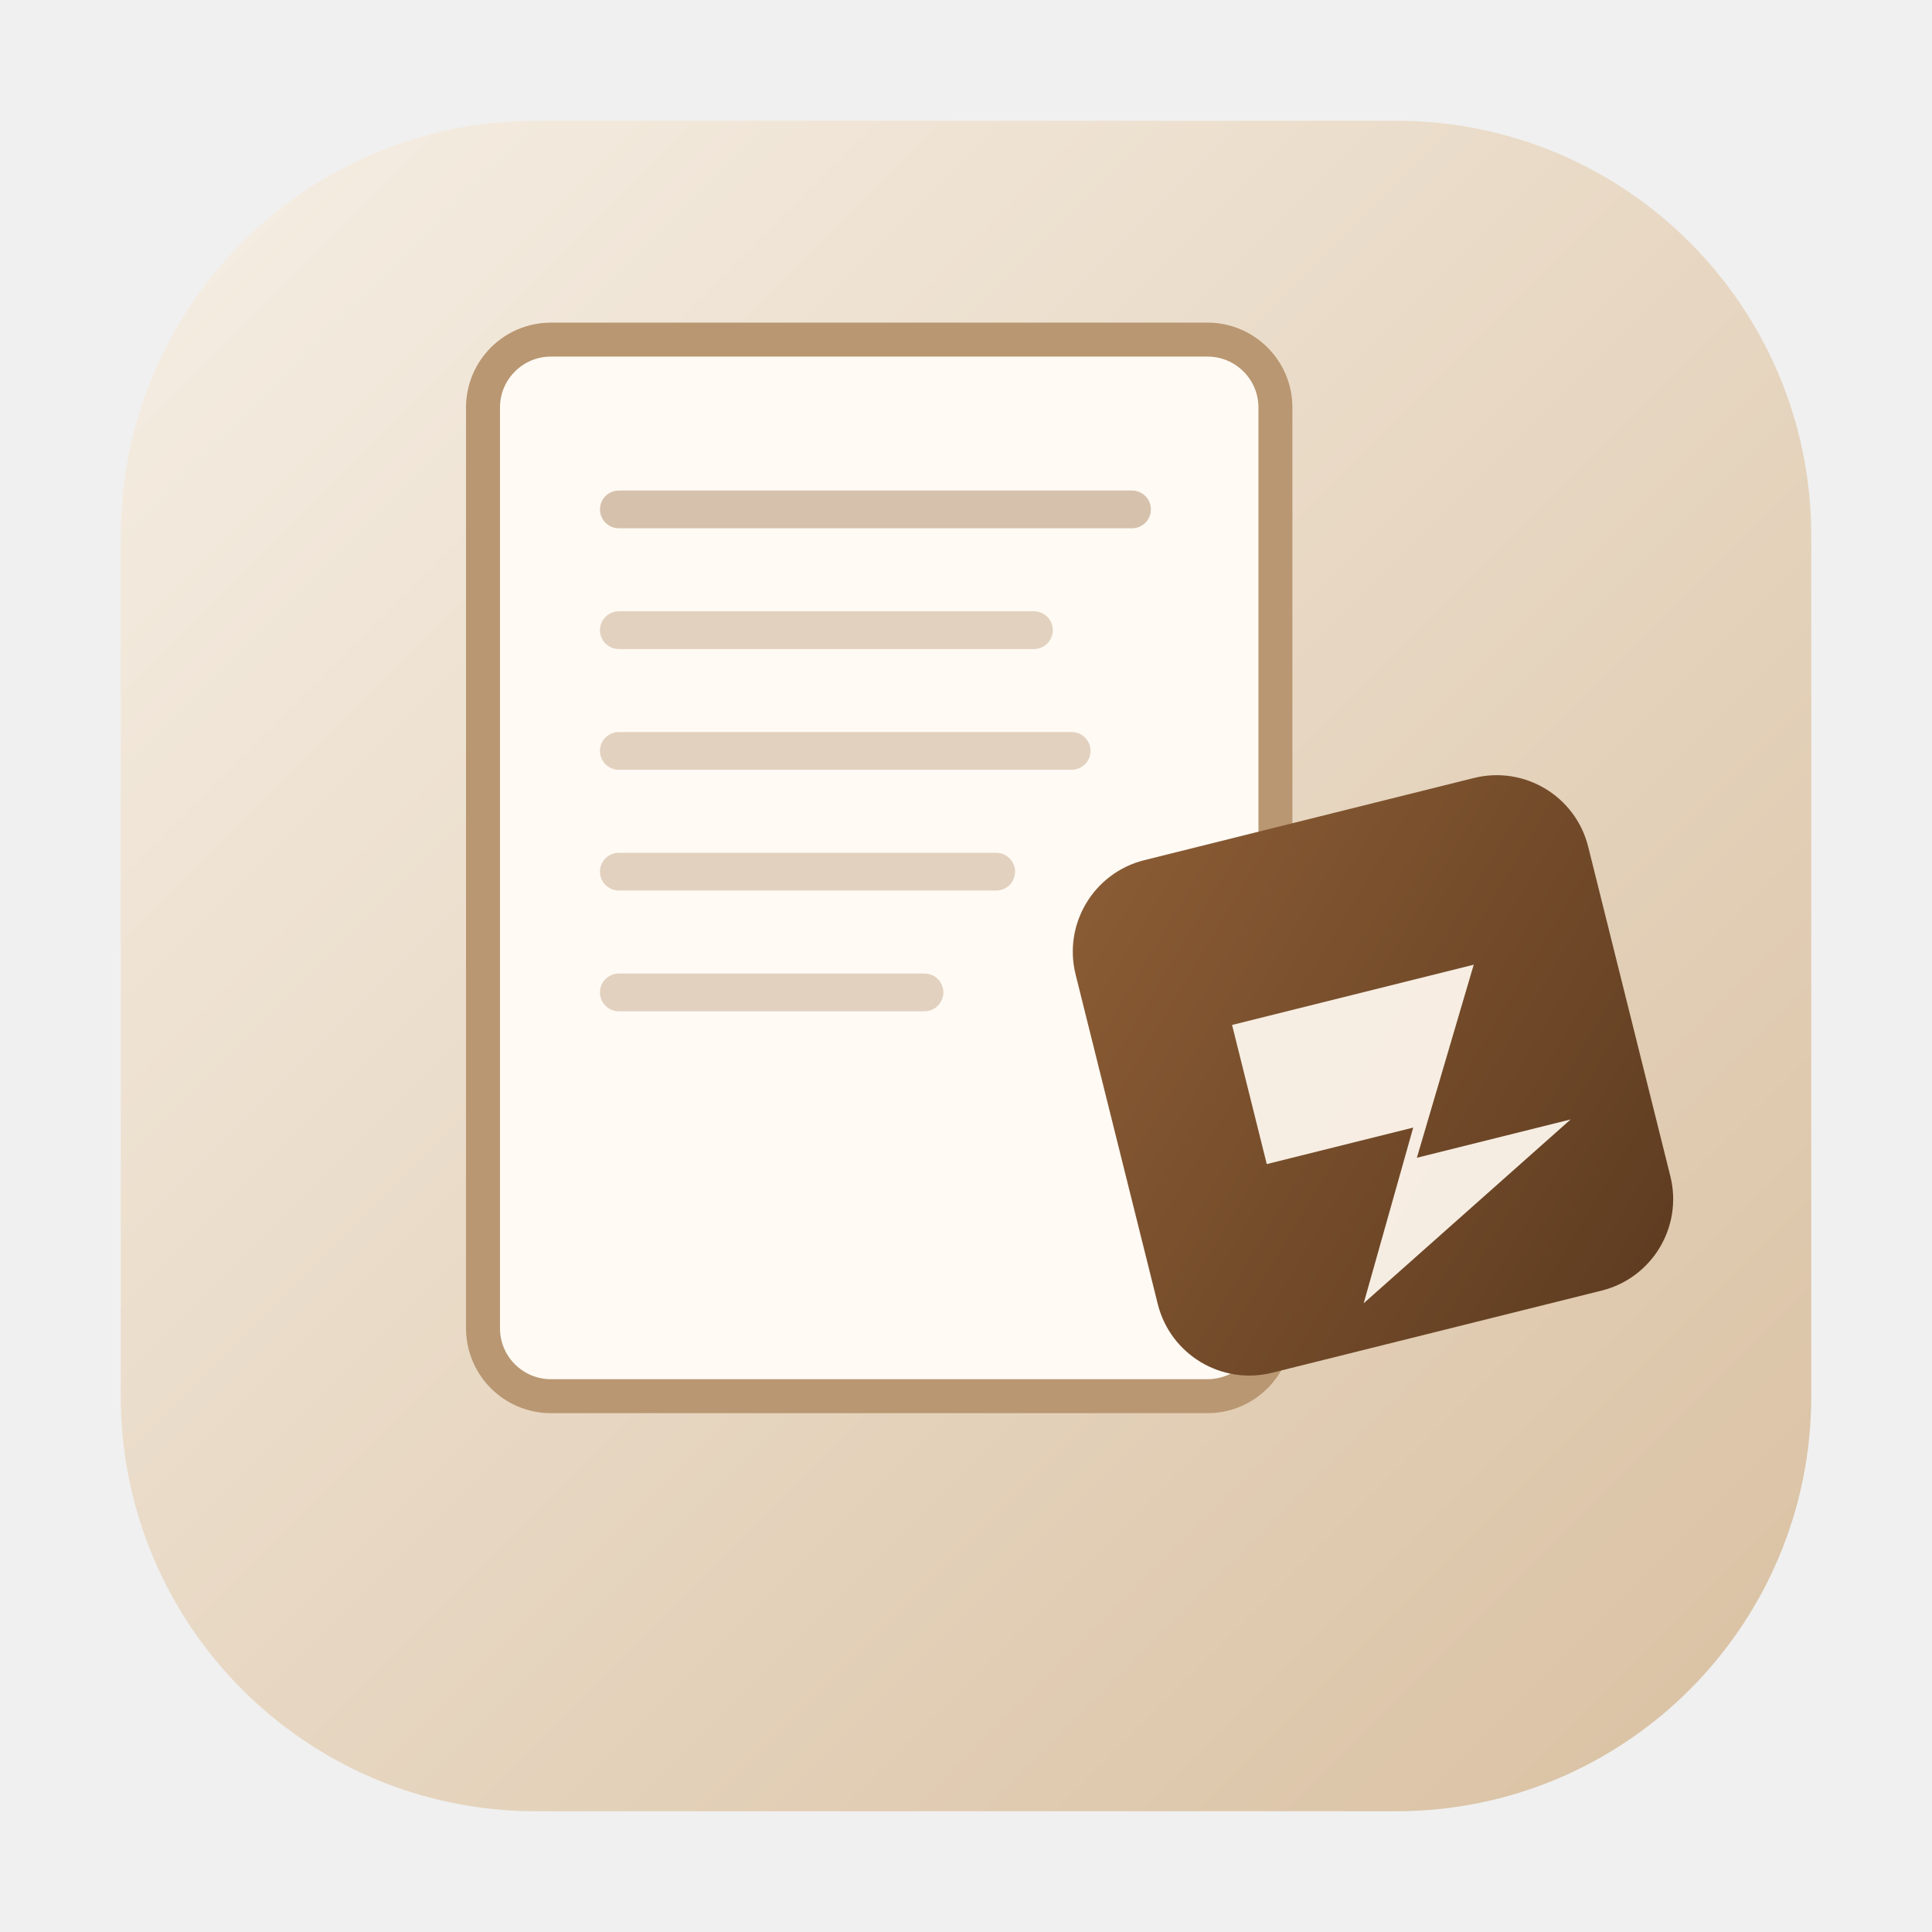
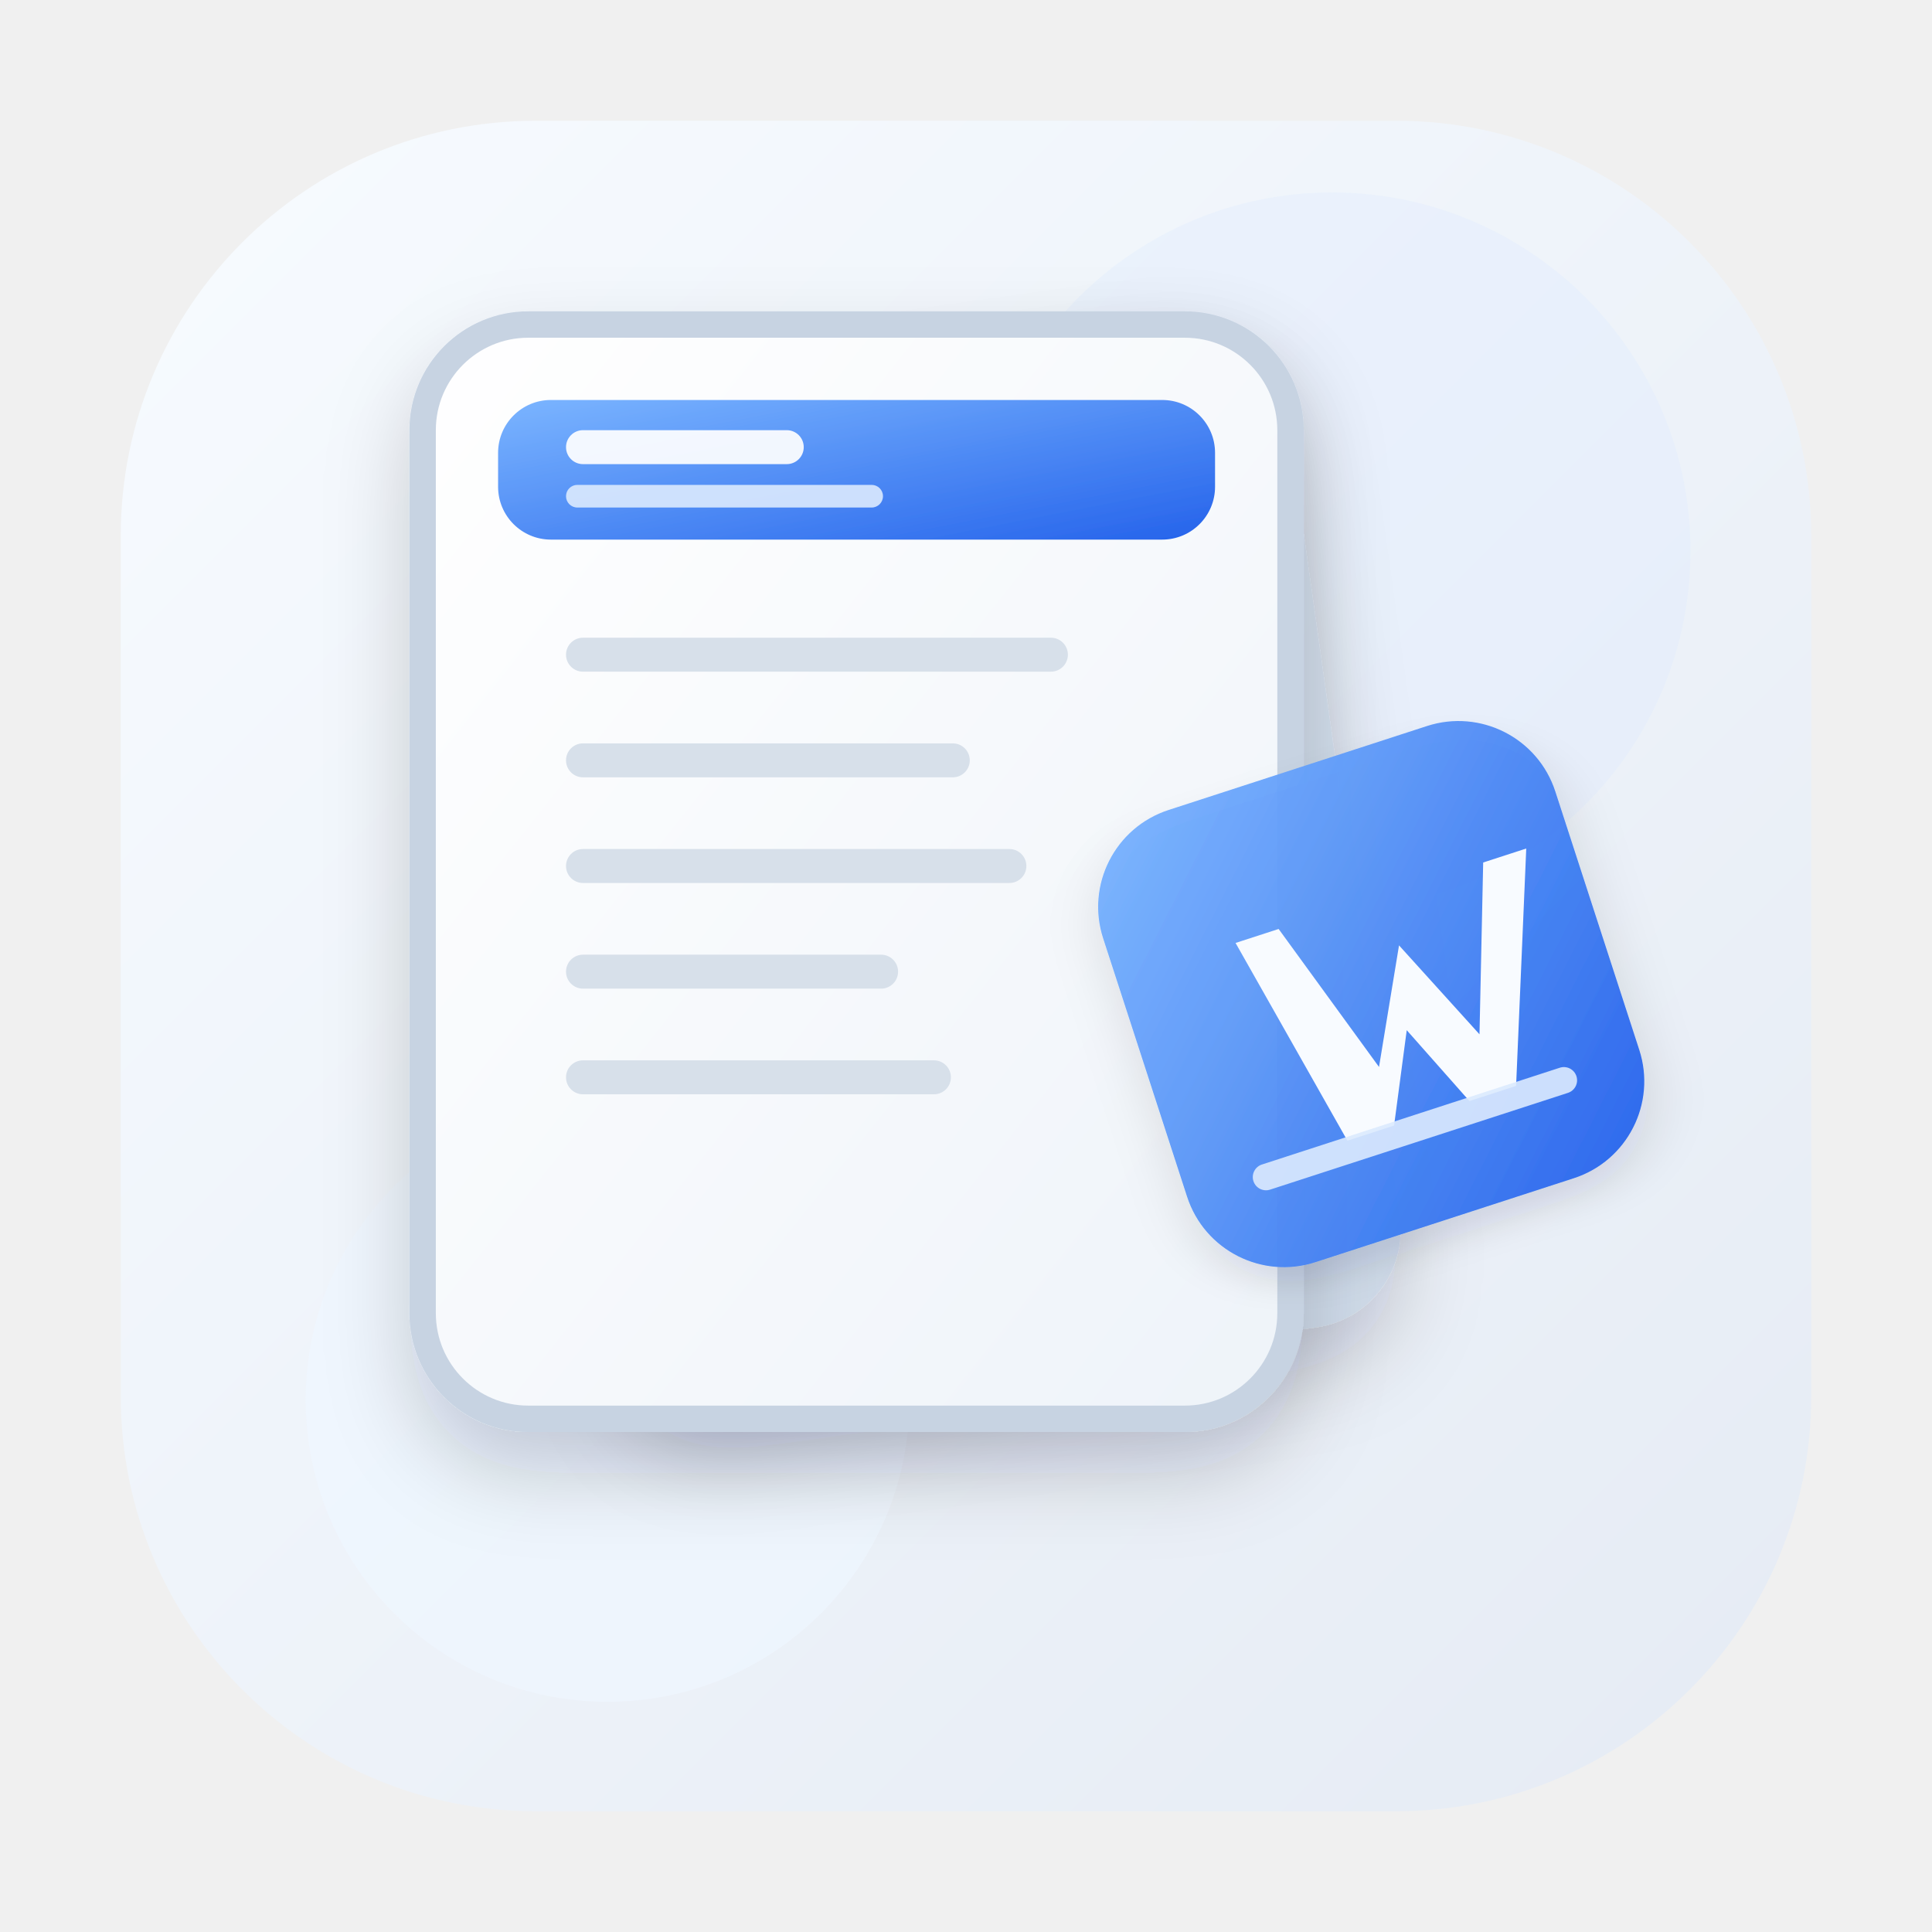
<svg xmlns="http://www.w3.org/2000/svg" width="1024" height="1024" viewBox="0 0 1024 1024">
  <defs>
    <linearGradient id="bg" x1="0%" y1="0%" x2="100%" y2="100%">
-       <stop offset="0%" stop-color="#f6efe5" />
-       <stop offset="100%" stop-color="#d9c0a1" />
+       <stop offset="0%" stop-color="#f7fbff" />
+       <stop offset="100%" stop-color="#e5ebf4" />
    </linearGradient>
-     <linearGradient id="plate" x1="0%" y1="0%" x2="100%" y2="100%">
-       <stop offset="0%" stop-color="#8c5d35" />
-       <stop offset="100%" stop-color="#5d3b20" />
+     <linearGradient id="paper" x1="0%" y1="0%" x2="100%" y2="100%">
+       <stop offset="0%" stop-color="#ffffff" />
+       <stop offset="100%" stop-color="#eef3f9" />
    </linearGradient>
+     <linearGradient id="paperBack" x1="0%" y1="0%" x2="100%" y2="100%">
+       <stop offset="0%" stop-color="#dce6f2" />
+       <stop offset="100%" stop-color="#cdd9e8" />
+     </linearGradient>
+     <linearGradient id="accent" x1="0%" y1="0%" x2="100%" y2="100%">
+       <stop offset="0%" stop-color="#7bb5ff" />
+       <stop offset="100%" stop-color="#2563eb" />
+     </linearGradient>
+     <filter id="shadow" x="-20%" y="-20%" width="140%" height="140%">
+       <feDropShadow dx="0" dy="22" stdDeviation="22" flood-color="#0f172a" flood-opacity="0.18" />
+     </filter>
+     <filter id="softShadow" x="-20%" y="-20%" width="140%" height="140%">
+       <feDropShadow dx="0" dy="10" stdDeviation="12" flood-color="#0f172a" flood-opacity="0.12" />
+     </filter>
  </defs>
  <rect x="64" y="64" width="896" height="896" rx="220" fill="url(#bg)" />
-   <rect x="256" y="180" width="420" height="560" rx="36" fill="#fffaf4" stroke="#b99772" stroke-width="18" />
-   <rect x="318" y="260" width="292" height="20" rx="10" fill="#d6c1ac" />
-   <rect x="318" y="324" width="240" height="20" rx="10" fill="#e2d1bf" />
-   <rect x="318" y="388" width="260" height="20" rx="10" fill="#e2d1bf" />
-   <rect x="318" y="452" width="220" height="20" rx="10" fill="#e2d1bf" />
-   <rect x="318" y="516" width="182" height="20" rx="10" fill="#e2d1bf" />
-   <g transform="translate(558 468) rotate(-14)">
-     <rect x="0" y="0" width="280" height="280" rx="50" fill="url(#plate)" />
-     <path d="M74 96h132l-54 92h84L106 256l48-84H74z" fill="#fff8ee" opacity="0.94" />
+   <circle cx="706" cy="292" r="190" fill="#dbeafe" opacity="0.32" />
+   <circle cx="322" cy="742" r="160" fill="#eff6ff" opacity="0.72" />
+   <g filter="url(#shadow)">
+     <rect x="258" y="220" width="420" height="540" rx="52" fill="url(#paperBack)" transform="rotate(-8 258 220)" />
+   </g>
+   <g filter="url(#shadow)">
+     <rect x="224" y="172" width="460" height="580" rx="56" fill="url(#paper)" stroke="#c7d3e2" stroke-width="14" />
+     <rect x="264" y="212" width="380" height="74" rx="28" fill="url(#accent)" />
+     <rect x="300" y="228" width="126" height="18" rx="9" fill="#ffffff" opacity="0.92" />
+     <rect x="300" y="257" width="168" height="12" rx="6" fill="#dceafe" opacity="0.9" />
+     <rect x="300" y="338" width="266" height="18" rx="9" fill="#d7e0ea" />
+     <rect x="300" y="394" width="214" height="18" rx="9" fill="#d7e0ea" />
+     <rect x="300" y="450" width="244" height="18" rx="9" fill="#d7e0ea" />
+     <rect x="300" y="506" width="176" height="18" rx="9" fill="#d7e0ea" />
+     <rect x="300" y="562" width="204" height="18" rx="9" fill="#d7e0ea" />
+   </g>
+   <g transform="translate(568 446) rotate(-18)" filter="url(#softShadow)">
+     <rect x="0" y="0" width="252" height="252" rx="54" fill="url(#accent)" opacity="0.96" />
+     <path d="M66 78h24l28 86 30-58 26 58 30-86h24l-44 118h-26l-20-46-22 46h-26z" fill="#f8fbff" />
+     <rect x="36" y="194" width="180" height="14" rx="7" fill="#dbeafe" opacity="0.9" />
  </g>
</svg>
